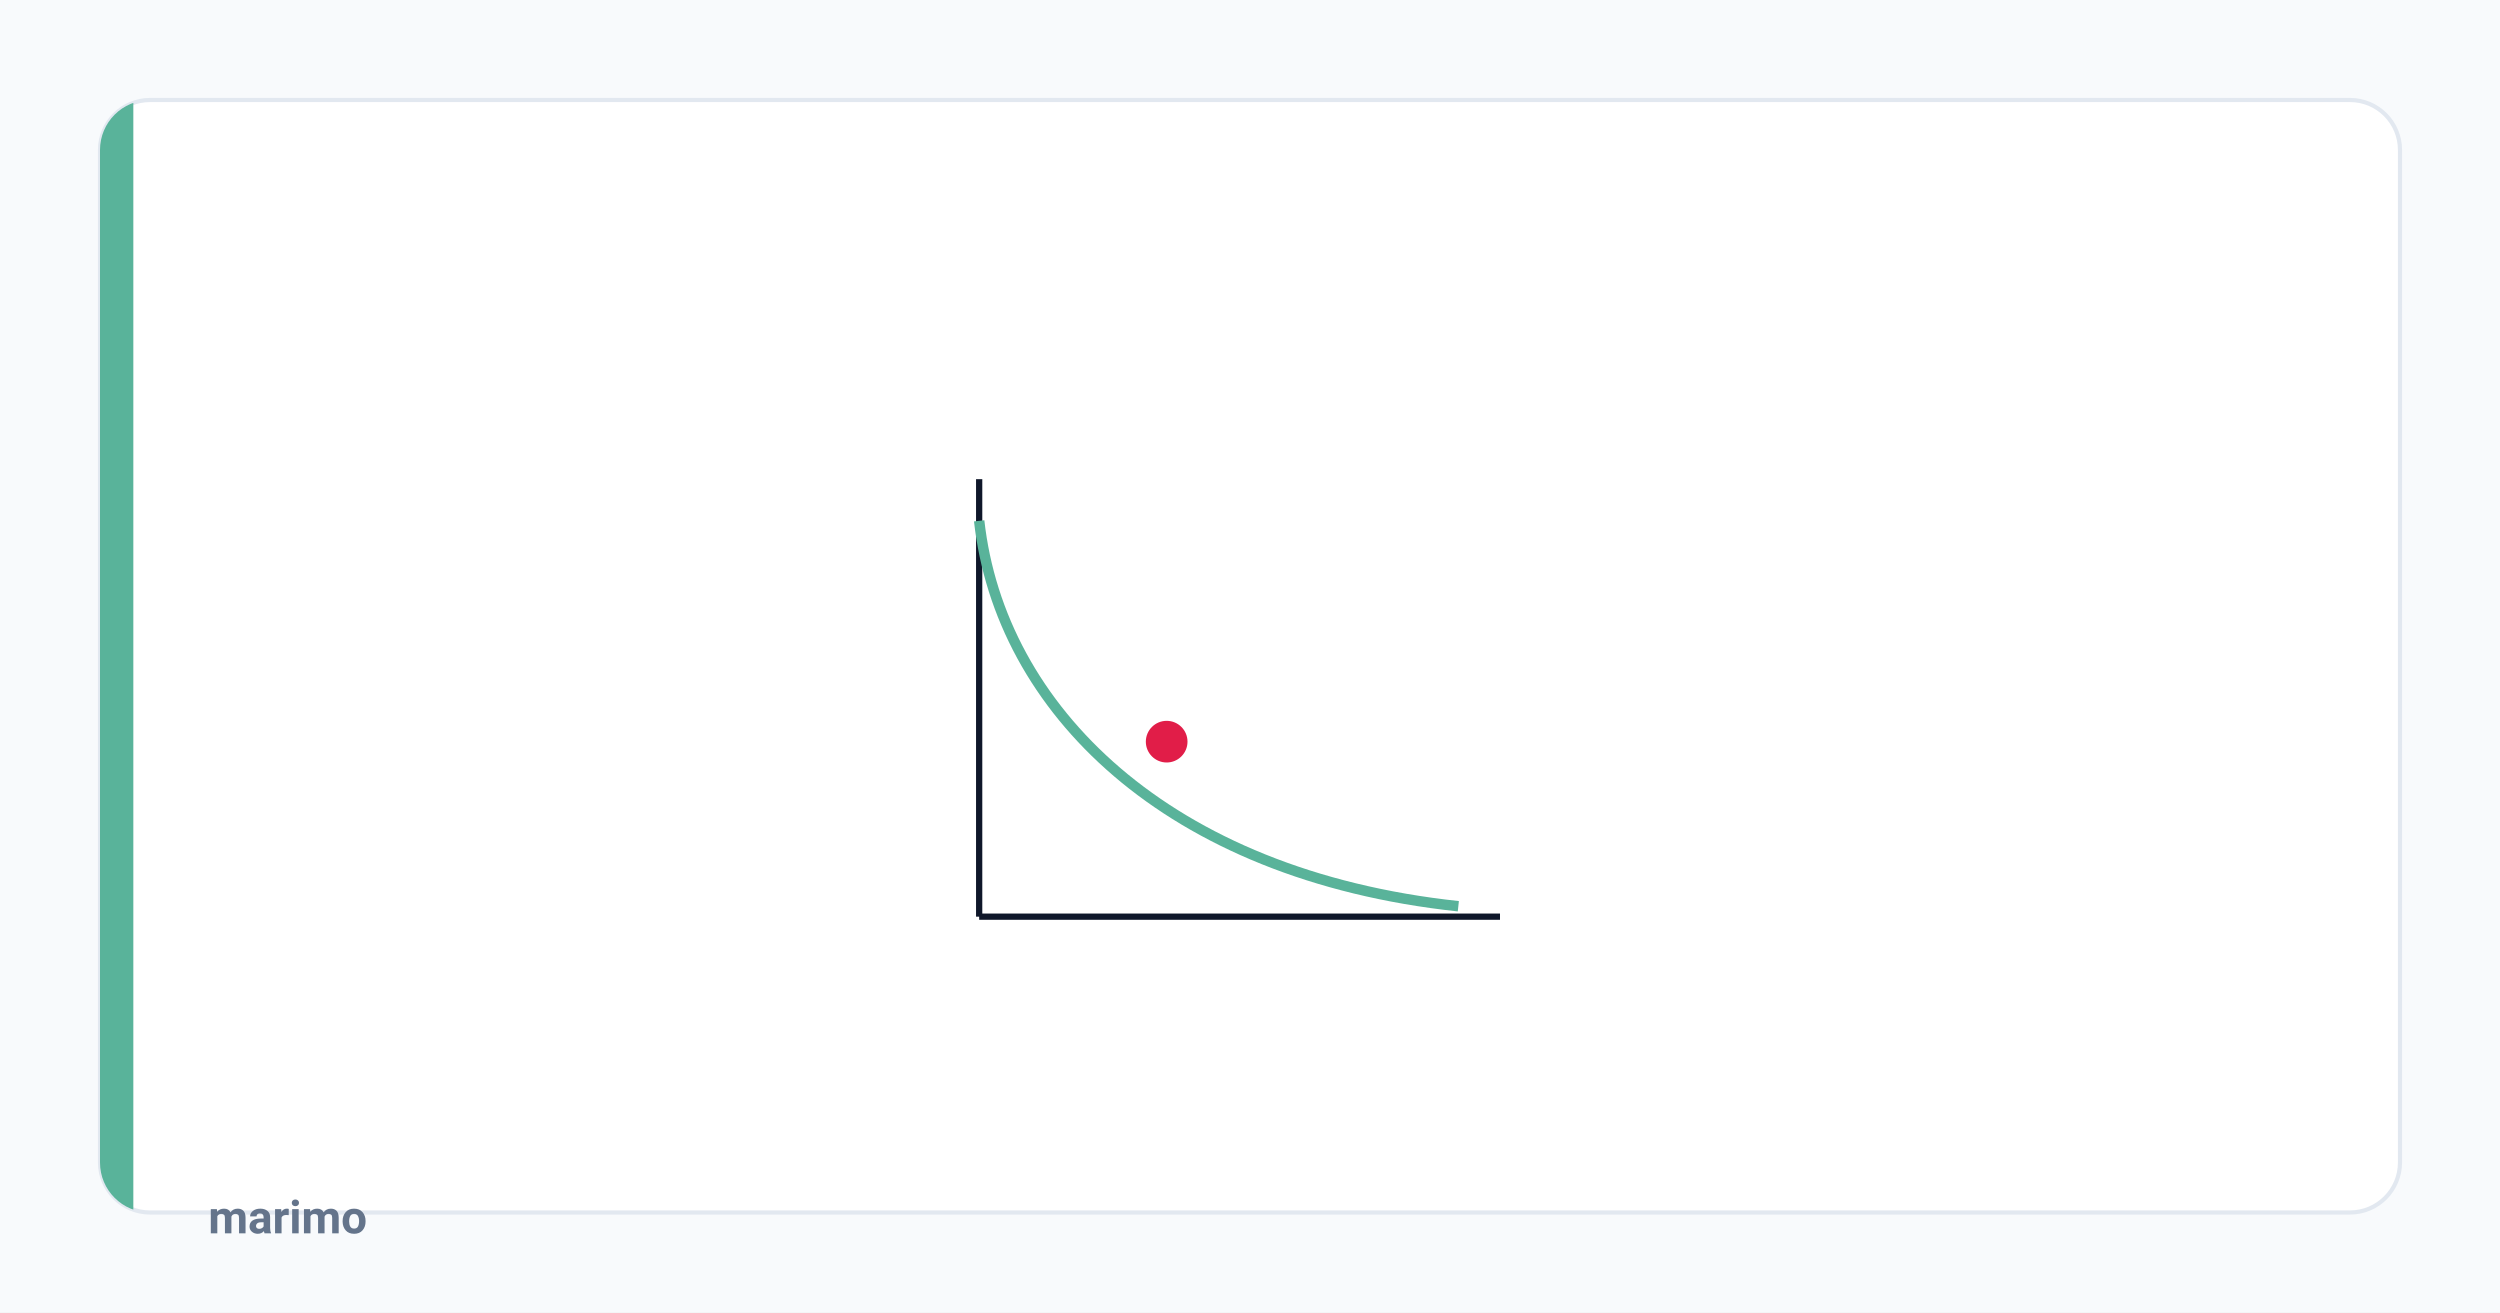
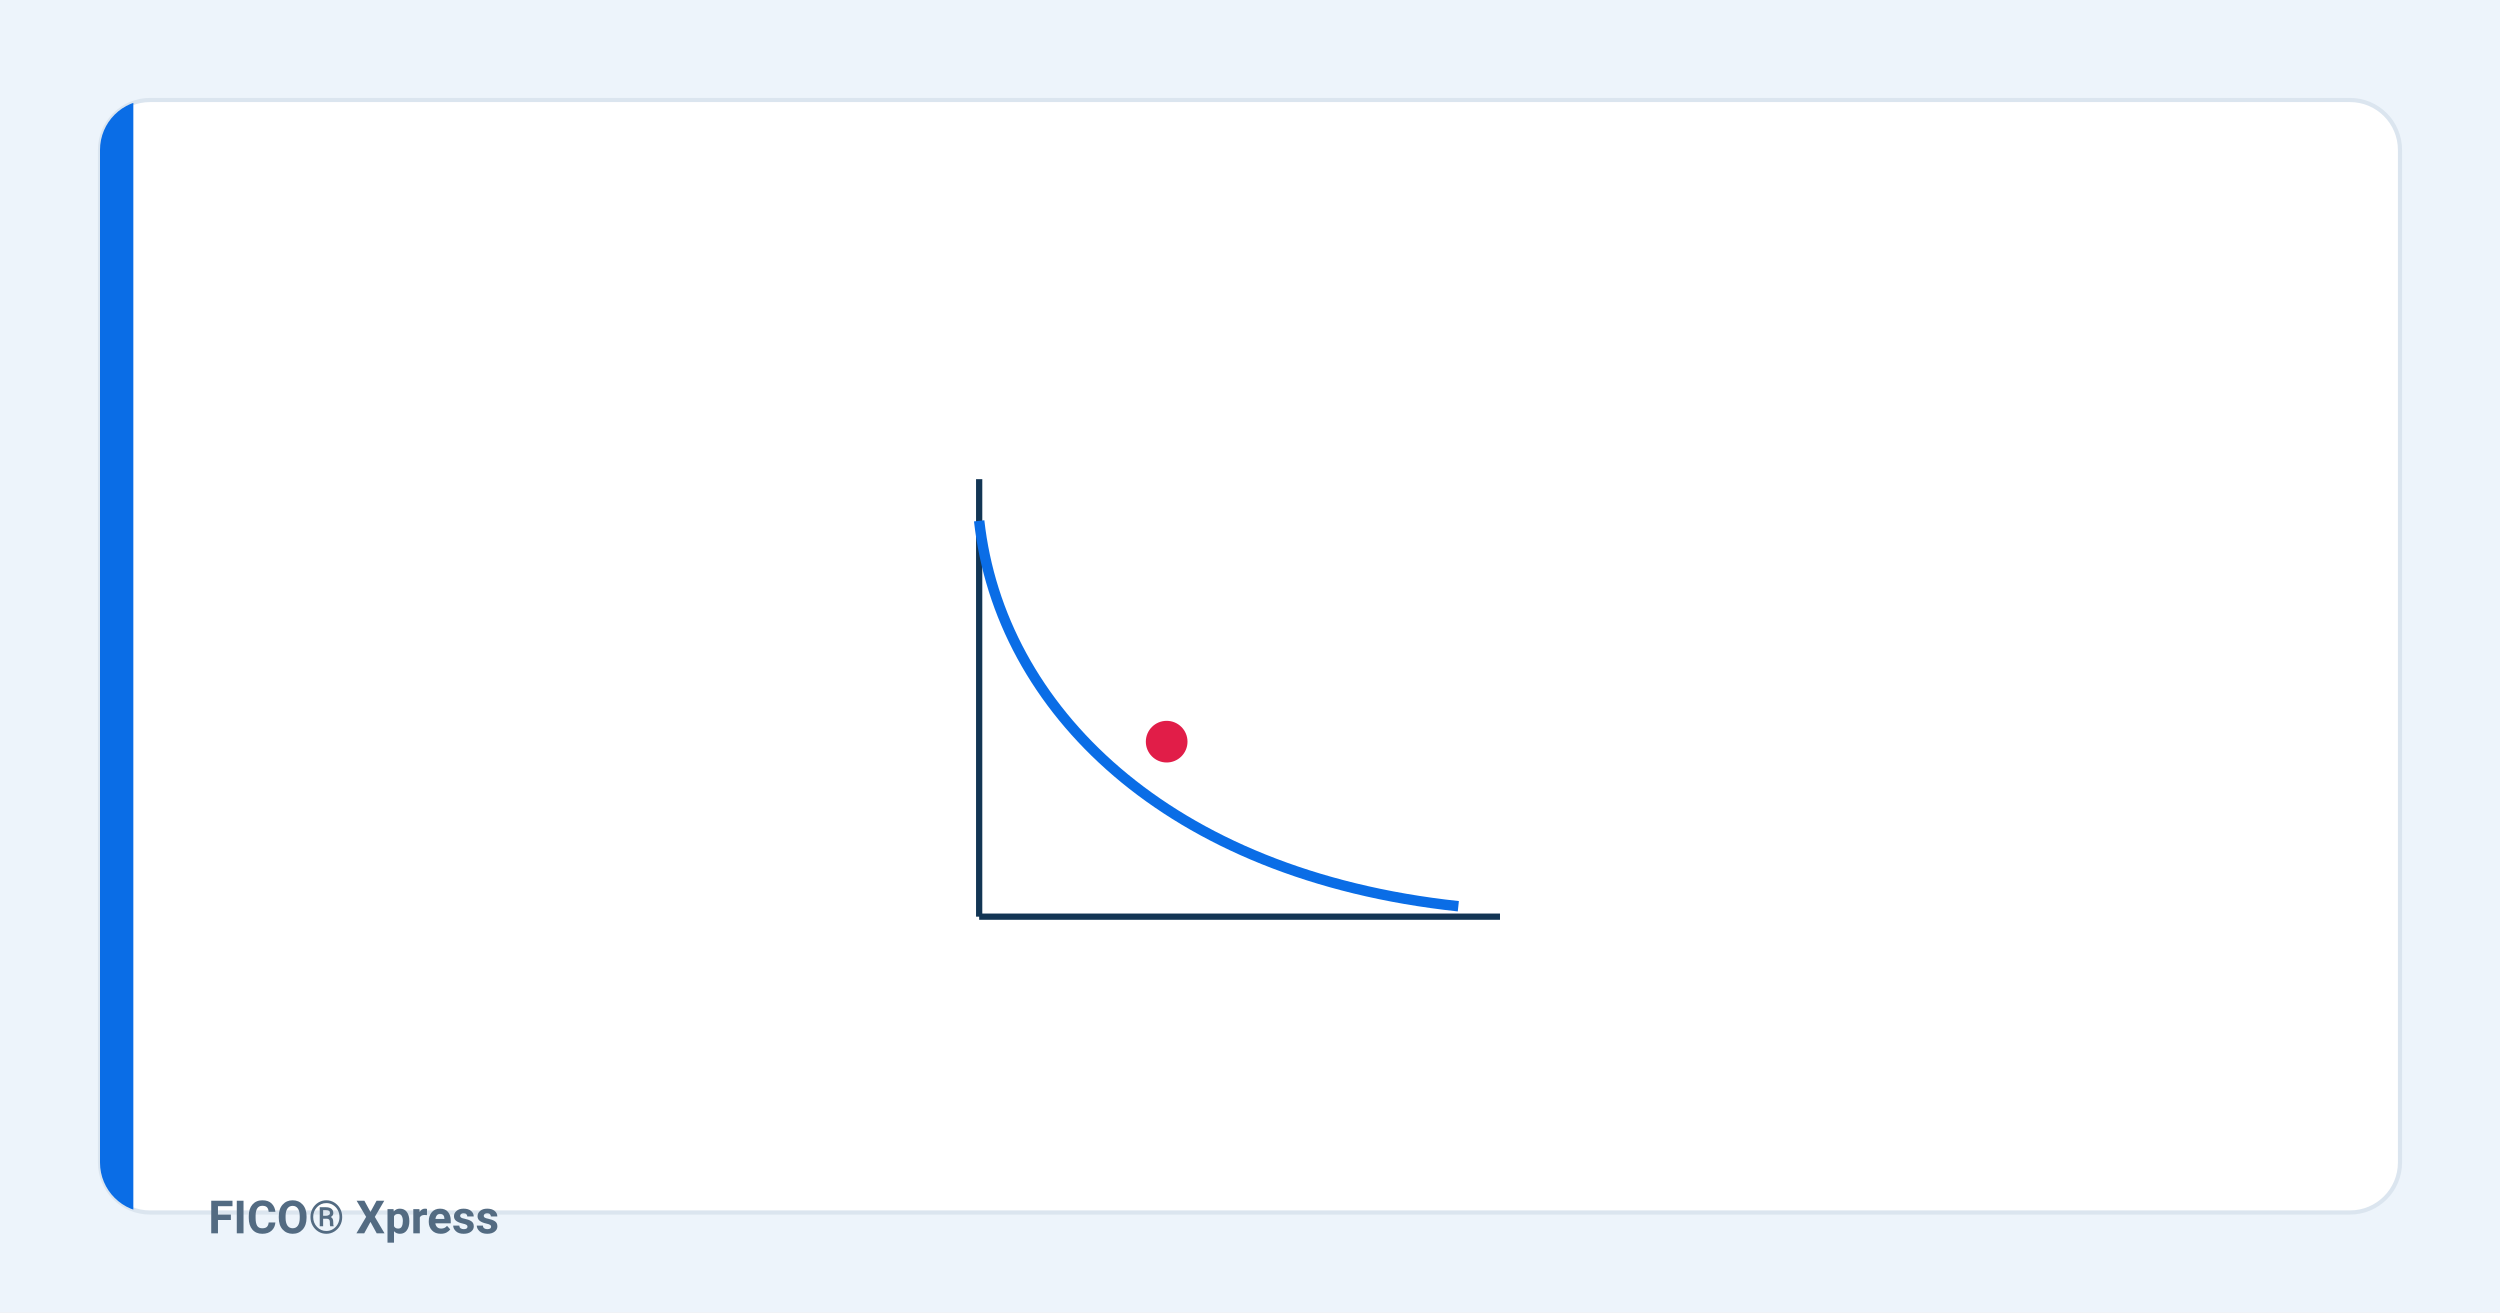
<svg xmlns="http://www.w3.org/2000/svg" width="1200" height="630" viewBox="0 0 1200 630">
  <defs>
    <clipPath id="card">
      <rect x="48" y="48" width="1104" height="534" rx="24" />
    </clipPath>
  </defs>
-   <rect width="1200" height="630" fill="#f8fafc" />
-   <rect x="48" y="48" width="1104" height="534" rx="24" fill="#ffffff" stroke="#e2e8f0" stroke-width="2" />
-   <rect x="48" y="48" width="16" height="534" fill="#59b39a" clip-path="url(#card)" />
-   <g stroke="#0f172a" stroke-width="3">
+   <rect width="1200" height="630" fill="#edf4fb" />
+   <rect x="48" y="48" width="1104" height="534" rx="24" fill="#ffffff" stroke="#dbe5ef" stroke-width="2" />
+   <rect x="48" y="48" width="16" height="534" fill="#0a6de6" clip-path="url(#card)" />
+   <g stroke="#123554" stroke-width="3">
    <line x1="470" y1="440" x2="470" y2="230" />
    <line x1="470" y1="440" x2="720" y2="440" />
  </g>
-   <path d="M 470 250 C 480 340 560 420 700 435" fill="none" stroke="#59b39a" stroke-width="5" />
+   <path d="M 470 250 C 480 340 560 420 700 435" fill="none" stroke="#0a6de6" stroke-width="5" />
  <circle cx="560" cy="356" r="10" fill="#e11d48" />
-   <text x="100" y="592" fill="#64748b" font-family="ui-sans-serif, system-ui, -apple-system, Segoe UI, Roboto, Arial" font-size="22" font-weight="600">
-     marimo
+   <text x="100" y="592" fill="#536b82" font-family="ui-sans-serif, system-ui, -apple-system, Segoe UI, Roboto, Arial" font-size="22" font-weight="600">
+     FICO® Xpress
  </text>
</svg>
